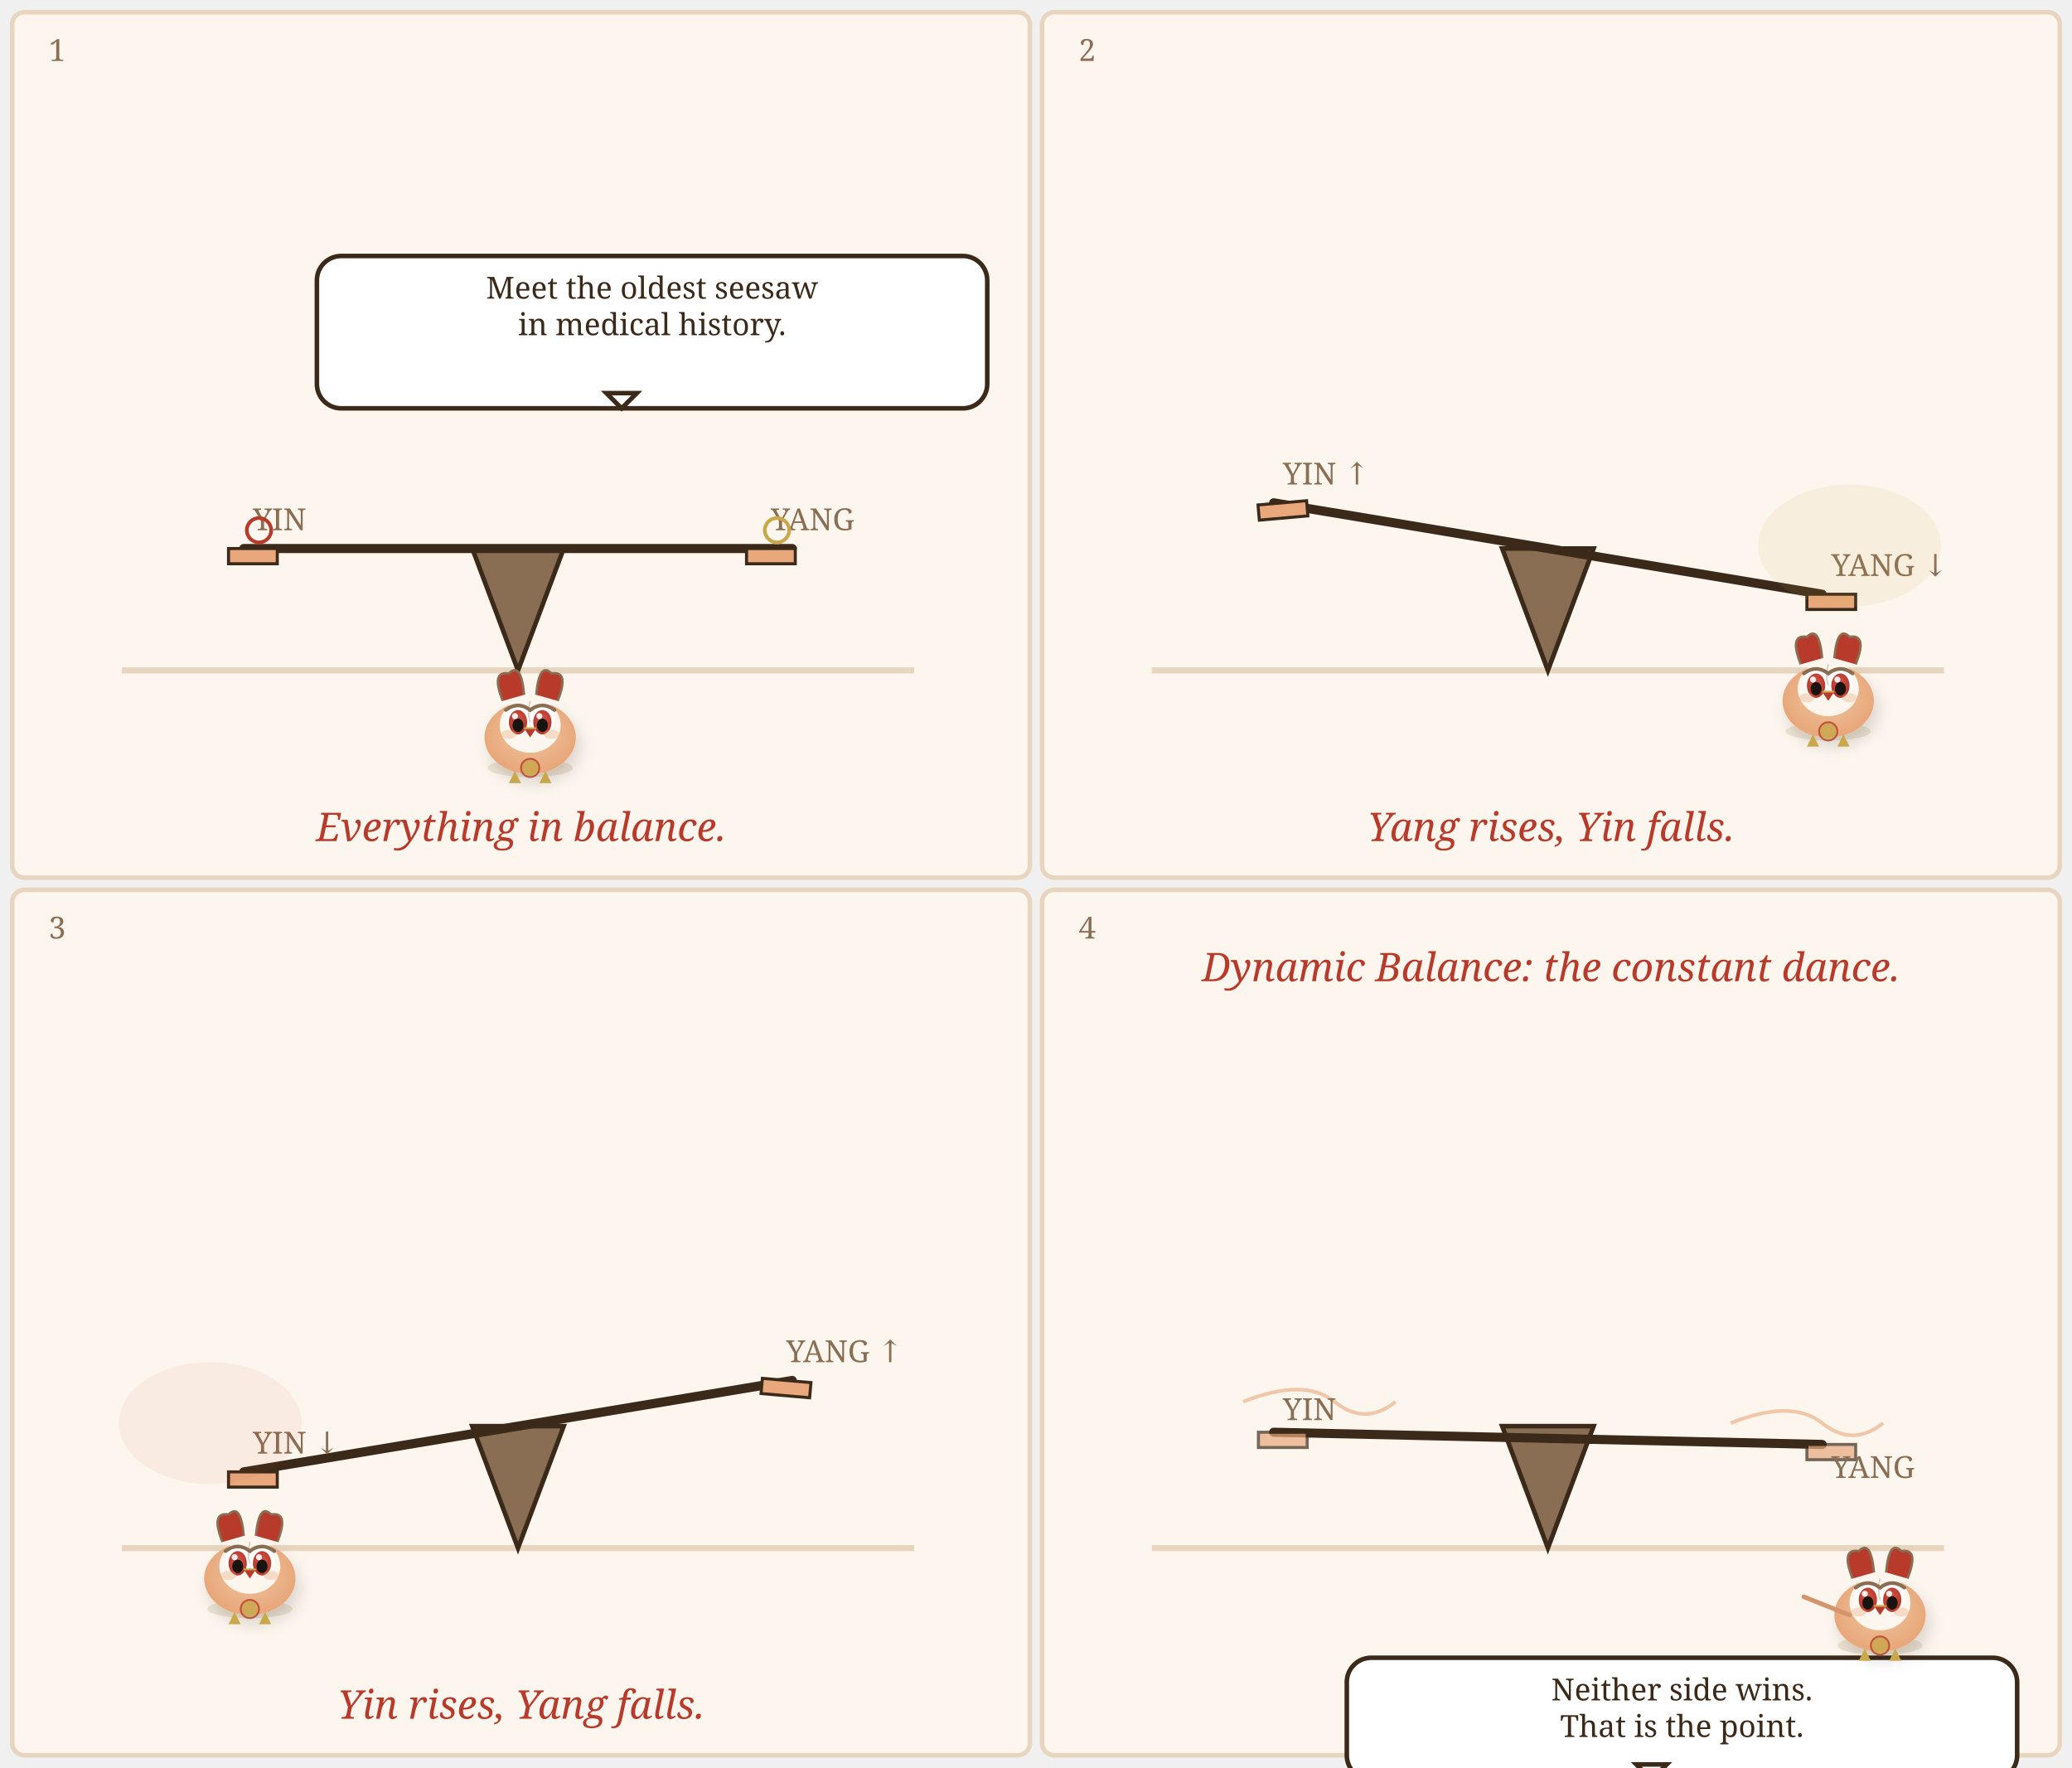
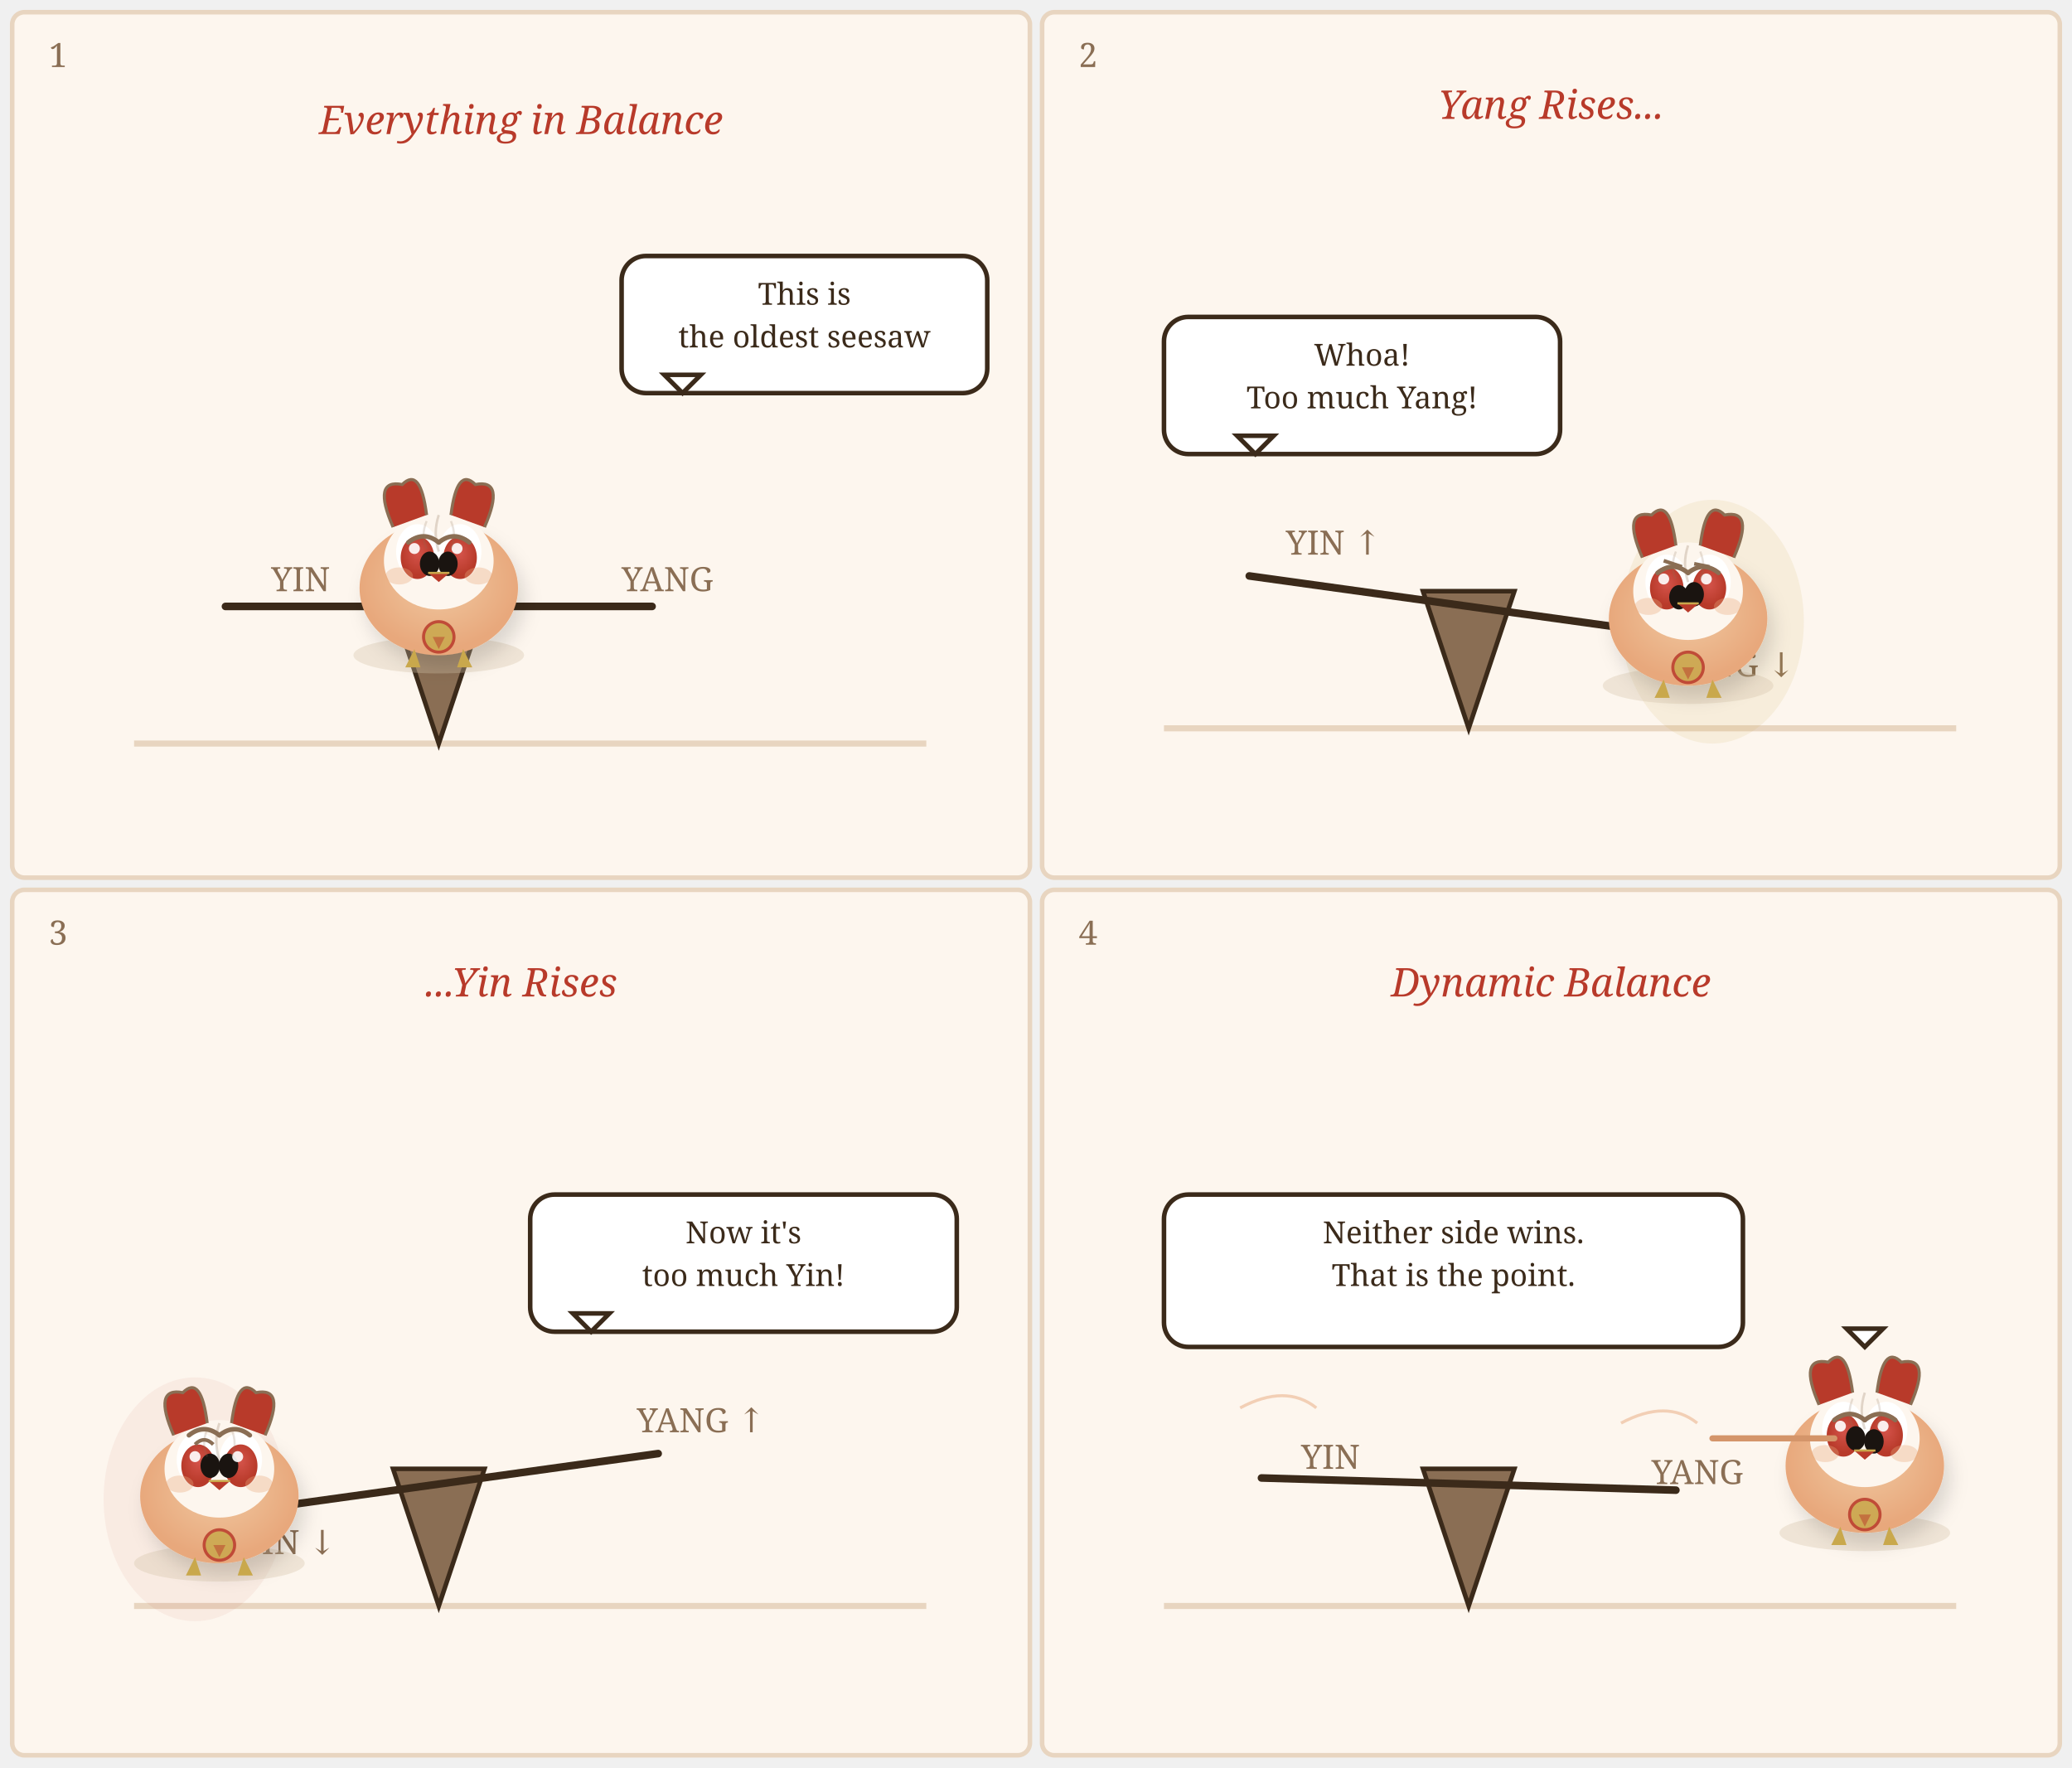
<svg xmlns="http://www.w3.org/2000/svg" viewBox="0 0 680 580" width="680" height="580">
  <defs>
    <radialGradient id="bodyGrad" cx="50%" cy="45%" r="50%">
      <stop offset="0%" stop-color="#f0c8a0" />
      <stop offset="100%" stop-color="#e8a87c" />
    </radialGradient>
    <radialGradient id="eyeGrad" cx="50%" cy="40%" r="50%">
      <stop offset="0%" stop-color="#d4534a" />
      <stop offset="100%" stop-color="#b83a2a" />
    </radialGradient>
    <filter id="shadow" x="-20%" y="-20%" width="140%" height="150%">
-       <feDropShadow dx="1.5" dy="3" stdDeviation="2.5" flood-color="#00000022" />
+       <feDropShadow dx="2" dy="4" stdDeviation="3" flood-color="#00000022" />
    </filter>
  </defs>
  <style>
    .bg2{fill:#fdf6ee;stroke:#e8d5c0;stroke-width:1.5}
-     .lbl{font-family:Georgia,serif;font-size:10px;fill:#8a6e54}
+     .lbl{font-family:Georgia,serif;font-size:11px;fill:#8a6e54}
    .cap{font-family:Georgia,serif;font-size:13px;fill:#b83a2a;text-anchor:middle;font-style:italic}
    .bub{fill:white;stroke:#3b2a1a;stroke-width:1.5}
    .btx{font-family:Georgia,serif;font-size:10px;fill:#3b2a1a}
    .ollie-head{fill:#b83a2a}
    .ollie-foot{fill:#c9a84c}
  </style>
  <rect x="4" y="4" width="334" height="284" class="bg2" rx="4" />
-   <text x="16" y="20" class="lbl">1</text>
-   <line x1="40" y1="220" x2="300" y2="220" stroke="#e8d5c0" stroke-width="2" />
-   <polygon points="170,220 155,180 185,180" fill="#8a6e54" stroke="#3b2a1a" stroke-width="1.5" />
-   <line x1="80" y1="180" x2="260" y2="180" stroke="#3b2a1a" stroke-width="3" stroke-linecap="round" />
-   <rect x="75" y="180" width="16" height="5" fill="#e8a87c" stroke="#3b2a1a" stroke-width="1" />
-   <text x="83" y="174" class="lbl" font-size="7" fill="#b83a2a">YIN</text>
-   <rect x="245" y="180" width="16" height="5" fill="#e8a87c" stroke="#3b2a1a" stroke-width="1" />
-   <text x="253" y="174" class="lbl" font-size="7" fill="#c9a84c">YANG</text>
-   <circle cx="85" cy="174" r="4" fill="none" stroke="#b83a2a" stroke-width="1.2" />
-   <circle cx="255" cy="174" r="4" fill="none" stroke="#c9a84c" stroke-width="1.2" />
-   <rect x="104" y="84" width="220" height="50" rx="8" class="bub" />
-   <polygon points="204,134 199,129 209,129" fill="white" stroke="#3b2a1a" stroke-width="1.5" />
-   <text x="214" y="98" class="btx" text-anchor="middle">Meet the oldest seesaw</text>
-   <text x="214" y="110" class="btx" text-anchor="middle">in medical history.</text>
-   <g transform="translate(174,244)">
-     <ellipse cx="0" cy="8" rx="14" ry="3" fill="#d4c4a8" opacity="0.4" />
-     <ellipse cx="0" cy="-2" rx="15" ry="12" fill="url(#bodyGrad)" filter="url(#shadow)" />
-     <ellipse cx="0" cy="-6" rx="10" ry="9" fill="#fdf6ee" />
-     <path d="M-9,-14 Q-13,-24 -7,-23 Q-3,-27 -2,-16" class="ollie-head" stroke="#8a6e54" stroke-width="0.8" />
-     <path d="M9,-14 Q13,-24 7,-23 Q3,-27 2,-16" class="ollie-head" stroke="#8a6e54" stroke-width="0.8" />
-     <ellipse cx="-4" cy="-8" rx="4" ry="5" fill="white" />
-     <ellipse cx="4" cy="-8" rx="4" ry="5" fill="white" />
-     <ellipse cx="-4" cy="-7" rx="3" ry="4" fill="url(#eyeGrad)" />
-     <ellipse cx="4" cy="-7" rx="3" ry="4" fill="url(#eyeGrad)" />
-     <ellipse cx="-4" cy="-6" rx="1.8" ry="2.2" fill="#1a1410" />
-     <ellipse cx="4" cy="-6" rx="1.8" ry="2.2" fill="#1a1410" />
-     <circle cx="-5" cy="-9" r="1" fill="white" opacity="0.9" />
-     <circle cx="3" cy="-9" r="1" fill="white" opacity="0.9" />
-     <path d="M-8,-11 Q-4,-14 0,-11" fill="none" stroke="#8a6e54" stroke-width="1.2" stroke-linecap="round" />
-     <path d="M0,-11 Q4,-14 8,-11" fill="none" stroke="#8a6e54" stroke-width="1.2" stroke-linecap="round" />
-     <polygon points="0,-2 -2,-5 2,-5" fill="#b83a2a" />
-     <line x1="-2" y1="-5" x2="2" y2="-5" stroke="#c9a84c" stroke-width="0.6" />
-     <ellipse cx="-7" cy="-3" rx="2.5" ry="1.5" fill="#e8a87c" opacity="0.35" />
-     <ellipse cx="7" cy="-3" rx="2.5" ry="1.5" fill="#e8a87c" opacity="0.35" />
-     <path d="M0,-14 Q-1,-10 0,-7" stroke="#8a6e54" stroke-width="0.5" fill="none" opacity="0.3" />
-     <circle cx="0" cy="8" r="3" fill="#c9a84c" opacity="0.8" stroke="#b83a2a" stroke-width="0.6" />
-     <polygon points="-5,9 -7,13 -3,13" class="ollie-foot" />
-     <polygon points="5,9 3,13 7,13" class="ollie-foot" />
+   <text x="16" y="22" class="lbl">1</text>
+   <text x="171" y="44" class="cap" font-size="14">Everything in Balance</text>
+   <line x1="44" y1="244" x2="304" y2="244" stroke="#e8d5c0" stroke-width="2" />
+   <polygon points="144,244 129,199 159,199" fill="#8a6e54" stroke="#3b2a1a" stroke-width="1.5" />
+   <line x1="74" y1="199" x2="214" y2="199" stroke="#3b2a1a" stroke-width="2.5" stroke-linecap="round" />
+   <text x="89" y="194" class="lbl" font-size="9" fill="#b83a2a">YIN</text>
+   <text x="204" y="194" class="lbl" font-size="9" fill="#c9a84c">YANG</text>
+   <g transform="translate(144,189)">
+     <ellipse cx="0" cy="26" rx="28" ry="6" fill="#d4c4a8" opacity="0.35" />
+     <ellipse cx="0" cy="4" rx="26" ry="22" fill="url(#bodyGrad)" filter="url(#shadow)" />
+     <ellipse cx="0" cy="-5" rx="18" ry="16" fill="#fdf6ee" />
+     <path d="M-15,-16 Q-22,-32 -12,-30 Q-6,-36 -4,-20" class="ollie-head" stroke="#8a6e54" stroke-width="1" />
+     <path d="M15,-16 Q22,-32 12,-30 Q6,-36 4,-20" class="ollie-head" stroke="#8a6e54" stroke-width="1" />
+     <ellipse cx="-7" cy="-8" rx="7" ry="9" fill="white" />
+     <ellipse cx="7" cy="-8" rx="7" ry="9" fill="white" />
+     <ellipse cx="-7" cy="-6" rx="5.5" ry="7" fill="url(#eyeGrad)" />
+     <ellipse cx="7" cy="-6" rx="5.5" ry="7" fill="url(#eyeGrad)" />
+     <ellipse cx="-3" cy="-4" rx="3.2" ry="4" fill="#1a1410" />
+     <ellipse cx="3" cy="-4" rx="3.2" ry="4" fill="#1a1410" />
+     <circle cx="-8" cy="-9" r="1.8" fill="white" opacity="0.9" />
+     <circle cx="6" cy="-9" r="1.8" fill="white" opacity="0.9" />
+     <path d="M-10,-11 Q-5,-15 0,-11" fill="none" stroke="#8a6e54" stroke-width="1.5" stroke-linecap="round" />
+     <path d="M0,-11 Q5,-15 10,-11" fill="none" stroke="#8a6e54" stroke-width="1.5" stroke-linecap="round" />
+     <polygon points="0,2 -3.5,-1 3.5,-1" fill="#b83a2a" />
+     <line x1="-3.5" y1="-1" x2="3.5" y2="-1" stroke="#c9a84c" stroke-width="0.7" />
+     <ellipse cx="-13" cy="0" rx="4.5" ry="2.8" fill="#e8a87c" opacity="0.35" />
+     <ellipse cx="13" cy="0" rx="4.5" ry="2.8" fill="#e8a87c" opacity="0.35" />
+     <path d="M0,-20 Q-2,-14 0,-8" stroke="#8a6e54" stroke-width="0.8" fill="none" opacity="0.25" />
+     <path d="M-4,-18 Q-6,-13 -4,-9" stroke="#8a6e54" stroke-width="0.7" fill="none" opacity="0.2" />
+     <path d="M4,-18 Q6,-13 4,-9" stroke="#8a6e54" stroke-width="0.7" fill="none" opacity="0.2" />
+     <circle cx="0" cy="20" r="5" fill="#c9a84c" opacity="0.85" stroke="#b83a2a" stroke-width="1" />
+     <path d="M-2,20 L0,24 L2,20" fill="#b83a2a" opacity="0.5" />
+     <polygon points="-8,24 -11,30 -6,30" class="ollie-foot" />
+     <polygon points="8,24 6,30 11,30" class="ollie-foot" />
  </g>
-   <text x="171" y="276" class="cap">Everything in balance.</text>
+   <rect x="204" y="84" width="120" height="45" rx="8" class="bub" />
+   <polygon points="224,129 218,123 230,123" fill="white" stroke="#3b2a1a" stroke-width="1.5" />
+   <text x="264" y="100" class="btx" text-anchor="middle">This is</text>
+   <text x="264" y="114" class="btx" text-anchor="middle">the oldest seesaw</text>
  <rect x="342" y="4" width="334" height="284" class="bg2" rx="4" />
-   <text x="354" y="20" class="lbl">2</text>
-   <line x1="378" y1="220" x2="638" y2="220" stroke="#e8d5c0" stroke-width="2" />
-   <polygon points="508,220 493,180 523,180" fill="#8a6e54" stroke="#3b2a1a" stroke-width="1.5" />
-   <line x1="418" y1="165" x2="598" y2="195" stroke="#3b2a1a" stroke-width="3" stroke-linecap="round" />
-   <rect x="413" y="165" width="16" height="5" fill="#e8a87c" stroke="#3b2a1a" stroke-width="1" transform="rotate(-5,421,167)" />
-   <text x="421" y="159" class="lbl" font-size="7" fill="#b83a2a">YIN ↑</text>
-   <rect x="593" y="195" width="16" height="5" fill="#e8a87c" stroke="#3b2a1a" stroke-width="1" />
-   <text x="601" y="189" class="lbl" font-size="7" fill="#c9a84c">YANG ↓</text>
-   <ellipse cx="607" cy="179" rx="30" ry="20" fill="#c9a84c" opacity="0.1" />
-   <g transform="translate(600,232)">
-     <ellipse cx="0" cy="8" rx="14" ry="3" fill="#d4c4a8" opacity="0.4" />
-     <ellipse cx="0" cy="-2" rx="15" ry="12" fill="url(#bodyGrad)" filter="url(#shadow)" />
-     <ellipse cx="0" cy="-6" rx="10" ry="9" fill="#fdf6ee" />
-     <path d="M-9,-14 Q-13,-24 -7,-23 Q-3,-27 -2,-16" class="ollie-head" stroke="#8a6e54" stroke-width="0.8" />
-     <path d="M9,-14 Q13,-24 7,-23 Q3,-27 2,-16" class="ollie-head" stroke="#8a6e54" stroke-width="0.8" />
-     <ellipse cx="-4" cy="-8" rx="4" ry="5" fill="white" />
-     <ellipse cx="4" cy="-8" rx="4" ry="5" fill="white" />
-     <ellipse cx="-4" cy="-7" rx="3" ry="4" fill="url(#eyeGrad)" />
-     <ellipse cx="4" cy="-7" rx="3" ry="4" fill="url(#eyeGrad)" />
-     <ellipse cx="-4" cy="-6" rx="1.8" ry="2.2" fill="#1a1410" />
-     <ellipse cx="4" cy="-6" rx="1.8" ry="2.2" fill="#1a1410" />
-     <circle cx="-5" cy="-9" r="1" fill="white" opacity="0.9" />
-     <circle cx="3" cy="-9" r="1" fill="white" opacity="0.9" />
-     <path d="M-8,-11 Q-4,-14 0,-11" fill="none" stroke="#8a6e54" stroke-width="1.2" stroke-linecap="round" />
-     <path d="M0,-11 Q4,-14 8,-11" fill="none" stroke="#8a6e54" stroke-width="1.2" stroke-linecap="round" />
-     <polygon points="0,-2 -2,-5 2,-5" fill="#b83a2a" />
-     <line x1="-2" y1="-5" x2="2" y2="-5" stroke="#c9a84c" stroke-width="0.6" />
-     <ellipse cx="-7" cy="-3" rx="2.5" ry="1.5" fill="#e8a87c" opacity="0.35" />
-     <ellipse cx="7" cy="-3" rx="2.5" ry="1.5" fill="#e8a87c" opacity="0.35" />
-     <path d="M0,-14 Q-1,-10 0,-7" stroke="#8a6e54" stroke-width="0.5" fill="none" opacity="0.3" />
-     <circle cx="0" cy="8" r="3" fill="#c9a84c" opacity="0.8" stroke="#b83a2a" stroke-width="0.6" />
-     <polygon points="-5,9 -7,13 -3,13" class="ollie-foot" />
-     <polygon points="5,9 3,13 7,13" class="ollie-foot" />
+   <text x="354" y="22" class="lbl">2</text>
+   <text x="509" y="39" class="cap" font-size="14">Yang Rises...</text>
+   <line x1="382" y1="239" x2="642" y2="239" stroke="#e8d5c0" stroke-width="2" />
+   <polygon points="482,239 467,194 497,194" fill="#8a6e54" stroke="#3b2a1a" stroke-width="1.5" />
+   <line x1="410" y1="189" x2="554" y2="209" stroke="#3b2a1a" stroke-width="2.5" stroke-linecap="round" />
+   <text x="422" y="182" class="lbl" font-size="9" fill="#b83a2a">YIN ↑</text>
+   <text x="547" y="222" class="lbl" font-size="9" fill="#c9a84c">YANG ↓</text>
+   <ellipse cx="562" cy="204" rx="30" ry="40" fill="#c9a84c" opacity="0.12" />
+   <g transform="translate(554,199)">
+     <ellipse cx="0" cy="26" rx="28" ry="6" fill="#d4c4a8" opacity="0.35" />
+     <ellipse cx="0" cy="4" rx="26" ry="22" fill="url(#bodyGrad)" filter="url(#shadow)" />
+     <ellipse cx="0" cy="-5" rx="18" ry="16" fill="#fdf6ee" />
+     <path d="M-15,-16 Q-22,-32 -12,-30 Q-6,-36 -4,-20" class="ollie-head" stroke="#8a6e54" stroke-width="1" />
+     <path d="M15,-16 Q22,-32 12,-30 Q6,-36 4,-20" class="ollie-head" stroke="#8a6e54" stroke-width="1" />
+     <ellipse cx="-7" cy="-8" rx="7" ry="9" fill="white" />
+     <ellipse cx="7" cy="-8" rx="7" ry="9" fill="white" />
+     <ellipse cx="-7" cy="-6" rx="5.5" ry="7" fill="url(#eyeGrad)" />
+     <ellipse cx="7" cy="-6" rx="5.5" ry="7" fill="url(#eyeGrad)" />
+     <ellipse cx="-3" cy="-3" rx="3.2" ry="4" fill="#1a1410" />
+     <ellipse cx="2" cy="-4" rx="3.2" ry="4" fill="#1a1410" />
+     <circle cx="-8" cy="-9" r="1.8" fill="white" opacity="0.9" />
+     <circle cx="6" cy="-9" r="1.8" fill="white" opacity="0.9" />
+     <path d="M-10,-11 Q-5,-15 0,-11" fill="none" stroke="#8a6e54" stroke-width="1.5" stroke-linecap="round" />
+     <path d="M0,-11 Q5,-15 10,-11" fill="none" stroke="#8a6e54" stroke-width="1.5" stroke-linecap="round" />
+     <path d="M-8,-15 L-2,-13" fill="none" stroke="#8a6e54" stroke-width="1.2" />
+     <path d="M2,-14 L7,-13" fill="none" stroke="#8a6e54" stroke-width="1.2" />
+     <polygon points="0,2 -3.5,-1 3.5,-1" fill="#b83a2a" />
+     <line x1="-3.5" y1="-1" x2="3.5" y2="-1" stroke="#c9a84c" stroke-width="0.7" />
+     <ellipse cx="-13" cy="0" rx="4.5" ry="2.8" fill="#e8a87c" opacity="0.35" />
+     <ellipse cx="13" cy="0" rx="4.5" ry="2.8" fill="#e8a87c" opacity="0.35" />
+     <path d="M0,-20 Q-2,-14 0,-8" stroke="#8a6e54" stroke-width="0.8" fill="none" opacity="0.25" />
+     <path d="M-4,-18 Q-6,-13 -4,-9" stroke="#8a6e54" stroke-width="0.7" fill="none" opacity="0.2" />
+     <path d="M4,-18 Q6,-13 4,-9" stroke="#8a6e54" stroke-width="0.7" fill="none" opacity="0.2" />
+     <circle cx="0" cy="20" r="5" fill="#c9a84c" opacity="0.85" stroke="#b83a2a" stroke-width="1" />
+     <path d="M-2,20 L0,24 L2,20" fill="#b83a2a" opacity="0.5" />
+     <polygon points="-8,24 -11,30 -6,30" class="ollie-foot" />
+     <polygon points="8,24 6,30 11,30" class="ollie-foot" />
  </g>
-   <text x="509" y="276" class="cap">Yang rises, Yin falls.</text>
+   <rect x="382" y="104" width="130" height="45" rx="8" class="bub" />
+   <polygon points="412,149 406,143 418,143" fill="white" stroke="#3b2a1a" stroke-width="1.5" />
+   <text x="447" y="120" class="btx" text-anchor="middle">Whoa!</text>
+   <text x="447" y="134" class="btx" text-anchor="middle">Too much Yang!</text>
  <rect x="4" y="292" width="334" height="284" class="bg2" rx="4" />
-   <text x="16" y="308" class="lbl">3</text>
-   <line x1="40" y1="508" x2="300" y2="508" stroke="#e8d5c0" stroke-width="2" />
-   <polygon points="170,508 155,468 185,468" fill="#8a6e54" stroke="#3b2a1a" stroke-width="1.5" />
-   <line x1="80" y1="483" x2="260" y2="453" stroke="#3b2a1a" stroke-width="3" stroke-linecap="round" />
-   <rect x="75" y="483" width="16" height="5" fill="#e8a87c" stroke="#3b2a1a" stroke-width="1" />
-   <text x="83" y="477" class="lbl" font-size="7" fill="#b83a2a">YIN ↓</text>
-   <rect x="250" y="453" width="16" height="5" fill="#e8a87c" stroke="#3b2a1a" stroke-width="1" transform="rotate(5,258,455)" />
-   <text x="258" y="447" class="lbl" font-size="7" fill="#c9a84c">YANG ↑</text>
-   <ellipse cx="69" cy="467" rx="30" ry="20" fill="#b83a2a" opacity="0.06" />
-   <g transform="translate(82,520)">
-     <ellipse cx="0" cy="8" rx="14" ry="3" fill="#d4c4a8" opacity="0.4" />
-     <ellipse cx="0" cy="-2" rx="15" ry="12" fill="url(#bodyGrad)" filter="url(#shadow)" />
-     <ellipse cx="0" cy="-6" rx="10" ry="9" fill="#fdf6ee" />
-     <path d="M-9,-14 Q-13,-24 -7,-23 Q-3,-27 -2,-16" class="ollie-head" stroke="#8a6e54" stroke-width="0.8" />
-     <path d="M9,-14 Q13,-24 7,-23 Q3,-27 2,-16" class="ollie-head" stroke="#8a6e54" stroke-width="0.8" />
-     <ellipse cx="-4" cy="-8" rx="4" ry="5" fill="white" />
-     <ellipse cx="4" cy="-8" rx="4" ry="5" fill="white" />
-     <ellipse cx="-4" cy="-7" rx="3" ry="4" fill="url(#eyeGrad)" />
-     <ellipse cx="4" cy="-7" rx="3" ry="4" fill="url(#eyeGrad)" />
-     <ellipse cx="-4" cy="-6" rx="1.8" ry="2.2" fill="#1a1410" />
-     <ellipse cx="4" cy="-6" rx="1.8" ry="2.2" fill="#1a1410" />
-     <circle cx="-5" cy="-9" r="1" fill="white" opacity="0.9" />
-     <circle cx="3" cy="-9" r="1" fill="white" opacity="0.9" />
-     <path d="M-8,-11 Q-4,-14 0,-11" fill="none" stroke="#8a6e54" stroke-width="1.2" stroke-linecap="round" />
-     <path d="M0,-11 Q4,-14 8,-11" fill="none" stroke="#8a6e54" stroke-width="1.2" stroke-linecap="round" />
-     <polygon points="0,-2 -2,-5 2,-5" fill="#b83a2a" />
-     <line x1="-2" y1="-5" x2="2" y2="-5" stroke="#c9a84c" stroke-width="0.6" />
-     <ellipse cx="-7" cy="-3" rx="2.5" ry="1.5" fill="#e8a87c" opacity="0.35" />
-     <ellipse cx="7" cy="-3" rx="2.5" ry="1.5" fill="#e8a87c" opacity="0.35" />
-     <path d="M0,-14 Q-1,-10 0,-7" stroke="#8a6e54" stroke-width="0.5" fill="none" opacity="0.3" />
-     <circle cx="0" cy="8" r="3" fill="#c9a84c" opacity="0.8" stroke="#b83a2a" stroke-width="0.6" />
-     <polygon points="-5,9 -7,13 -3,13" class="ollie-foot" />
-     <polygon points="5,9 3,13 7,13" class="ollie-foot" />
+   <text x="16" y="310" class="lbl">3</text>
+   <text x="171" y="327" class="cap" font-size="14">...Yin Rises</text>
+   <line x1="44" y1="527" x2="304" y2="527" stroke="#e8d5c0" stroke-width="2" />
+   <polygon points="144,527 129,482 159,482" fill="#8a6e54" stroke="#3b2a1a" stroke-width="1.5" />
+   <line x1="72" y1="497" x2="216" y2="477" stroke="#3b2a1a" stroke-width="2.5" stroke-linecap="round" />
+   <text x="79" y="510" class="lbl" font-size="9" fill="#b83a2a">YIN ↓</text>
+   <text x="209" y="470" class="lbl" font-size="9" fill="#c9a84c">YANG ↑</text>
+   <ellipse cx="64" cy="492" rx="30" ry="40" fill="#b83a2a" opacity="0.06" />
+   <g transform="translate(72,487)">
+     <ellipse cx="0" cy="26" rx="28" ry="6" fill="#d4c4a8" opacity="0.35" />
+     <ellipse cx="0" cy="4" rx="26" ry="22" fill="url(#bodyGrad)" filter="url(#shadow)" />
+     <ellipse cx="0" cy="-5" rx="18" ry="16" fill="#fdf6ee" />
+     <path d="M-15,-16 Q-22,-32 -12,-30 Q-6,-36 -4,-20" class="ollie-head" stroke="#8a6e54" stroke-width="1" />
+     <path d="M15,-16 Q22,-32 12,-30 Q6,-36 4,-20" class="ollie-head" stroke="#8a6e54" stroke-width="1" />
+     <ellipse cx="-7" cy="-8" rx="7" ry="9" fill="white" />
+     <ellipse cx="7" cy="-8" rx="7" ry="9" fill="white" />
+     <ellipse cx="-7" cy="-6" rx="5.5" ry="7" fill="url(#eyeGrad)" />
+     <ellipse cx="7" cy="-6" rx="5.5" ry="7" fill="url(#eyeGrad)" />
+     <ellipse cx="-3" cy="-6" rx="3.2" ry="4" fill="#1a1410" />
+     <ellipse cx="3" cy="-6" rx="3.2" ry="4" fill="#1a1410" />
+     <circle cx="-8" cy="-9" r="1.8" fill="white" opacity="0.9" />
+     <circle cx="6" cy="-9" r="1.8" fill="white" opacity="0.9" />
+     <path d="M-10,-16 Q-5,-20 0,-16" fill="none" stroke="#8a6e54" stroke-width="1.5" stroke-linecap="round" />
+     <path d="M0,-16 Q5,-20 10,-16" fill="none" stroke="#8a6e54" stroke-width="1.5" stroke-linecap="round" />
+     <path d="M-8,-13 Q-5,-16 -2,-13" fill="none" stroke="#8a6e54" stroke-width="1.2" />
+     <polygon points="0,2 -3.5,-1 3.5,-1" fill="#b83a2a" />
+     <line x1="-3.5" y1="-1" x2="3.5" y2="-1" stroke="#c9a84c" stroke-width="0.7" />
+     <ellipse cx="-13" cy="0" rx="4.5" ry="2.8" fill="#e8a87c" opacity="0.35" />
+     <ellipse cx="13" cy="0" rx="4.5" ry="2.8" fill="#e8a87c" opacity="0.35" />
+     <path d="M0,-20 Q-2,-14 0,-8" stroke="#8a6e54" stroke-width="0.8" fill="none" opacity="0.25" />
+     <path d="M-4,-18 Q-6,-13 -4,-9" stroke="#8a6e54" stroke-width="0.7" fill="none" opacity="0.2" />
+     <path d="M4,-18 Q6,-13 4,-9" stroke="#8a6e54" stroke-width="0.7" fill="none" opacity="0.2" />
+     <circle cx="0" cy="20" r="5" fill="#c9a84c" opacity="0.85" stroke="#b83a2a" stroke-width="1" />
+     <path d="M-2,20 L0,24 L2,20" fill="#b83a2a" opacity="0.5" />
+     <polygon points="-8,24 -11,30 -6,30" class="ollie-foot" />
+     <polygon points="8,24 6,30 11,30" class="ollie-foot" />
  </g>
-   <text x="171" y="564" class="cap">Yin rises, Yang falls.</text>
+   <rect x="174" y="392" width="140" height="45" rx="8" class="bub" />
+   <polygon points="194,437 188,431 200,431" fill="white" stroke="#3b2a1a" stroke-width="1.5" />
+   <text x="244" y="408" class="btx" text-anchor="middle">Now it's</text>
+   <text x="244" y="422" class="btx" text-anchor="middle">too much Yin!</text>
  <rect x="342" y="292" width="334" height="284" class="bg2" rx="4" />
-   <text x="354" y="308" class="lbl">4</text>
-   <line x1="378" y1="508" x2="638" y2="508" stroke="#e8d5c0" stroke-width="2" />
-   <polygon points="508,508 493,468 523,468" fill="#8a6e54" stroke="#3b2a1a" stroke-width="1.5" />
-   <line x1="418" y1="470" x2="598" y2="474" stroke="#3b2a1a" stroke-width="3" stroke-linecap="round" />
-   <path d="M408,460 Q428,452 438,460 Q448,468 458,460" fill="none" stroke="#e8a87c" stroke-width="1.2" opacity="0.6" />
-   <path d="M568,467 Q588,459 598,467 Q608,475 618,467" fill="none" stroke="#e8a87c" stroke-width="1.2" opacity="0.6" />
-   <rect x="413" y="470" width="16" height="5" fill="#e8a87c" stroke="#3b2a1a" stroke-width="1" opacity="0.7" />
-   <text x="421" y="466" class="lbl" font-size="7" fill="#8a6e54">YIN</text>
-   <rect x="593" y="474" width="16" height="5" fill="#e8a87c" stroke="#3b2a1a" stroke-width="1" opacity="0.7" />
-   <text x="601" y="485" class="lbl" font-size="7" fill="#8a6e54">YANG</text>
-   <rect x="442" y="544" width="220" height="40" rx="8" class="bub" />
-   <polygon points="542,584 537,579 547,579" fill="white" stroke="#3b2a1a" stroke-width="1.5" />
-   <text x="552" y="558" class="btx" text-anchor="middle">Neither side wins.</text>
-   <text x="552" y="570" class="btx" text-anchor="middle">That is the point.</text>
-   <g transform="translate(617,532)">
-     <ellipse cx="0" cy="8" rx="14" ry="3" fill="#d4c4a8" opacity="0.4" />
-     <ellipse cx="0" cy="-2" rx="15" ry="12" fill="url(#bodyGrad)" filter="url(#shadow)" />
-     <ellipse cx="0" cy="-6" rx="10" ry="9" fill="#fdf6ee" />
-     <path d="M-9,-14 Q-13,-24 -7,-23 Q-3,-27 -2,-16" class="ollie-head" stroke="#8a6e54" stroke-width="0.8" />
-     <path d="M9,-14 Q13,-24 7,-23 Q3,-27 2,-16" class="ollie-head" stroke="#8a6e54" stroke-width="0.8" />
-     <ellipse cx="-4" cy="-8" rx="4" ry="5" fill="white" />
-     <ellipse cx="4" cy="-8" rx="4" ry="5" fill="white" />
-     <ellipse cx="-4" cy="-7" rx="3" ry="4" fill="url(#eyeGrad)" />
-     <ellipse cx="4" cy="-7" rx="3" ry="4" fill="url(#eyeGrad)" />
-     <ellipse cx="-4" cy="-6" rx="1.8" ry="2.2" fill="#1a1410" />
-     <ellipse cx="4" cy="-6" rx="1.8" ry="2.2" fill="#1a1410" />
-     <circle cx="-5" cy="-9" r="1" fill="white" opacity="0.9" />
-     <circle cx="3" cy="-9" r="1" fill="white" opacity="0.9" />
-     <path d="M-8,-11 Q-4,-14 0,-11" fill="none" stroke="#8a6e54" stroke-width="1.2" stroke-linecap="round" />
-     <path d="M0,-11 Q4,-14 8,-11" fill="none" stroke="#8a6e54" stroke-width="1.2" stroke-linecap="round" />
-     <polygon points="0,-2 -2,-5 2,-5" fill="#b83a2a" />
-     <line x1="-2" y1="-5" x2="2" y2="-5" stroke="#c9a84c" stroke-width="0.6" />
-     <ellipse cx="-7" cy="-3" rx="2.5" ry="1.5" fill="#e8a87c" opacity="0.35" />
-     <ellipse cx="7" cy="-3" rx="2.5" ry="1.5" fill="#e8a87c" opacity="0.35" />
-     <path d="M0,-14 Q-1,-10 0,-7" stroke="#8a6e54" stroke-width="0.5" fill="none" opacity="0.3" />
-     <circle cx="0" cy="8" r="3" fill="#c9a84c" opacity="0.8" stroke="#b83a2a" stroke-width="0.6" />
-     <polygon points="-5,9 -7,13 -3,13" class="ollie-foot" />
-     <polygon points="5,9 3,13 7,13" class="ollie-foot" />
+   <text x="354" y="310" class="lbl">4</text>
+   <text x="509" y="327" class="cap" font-size="14">Dynamic Balance</text>
+   <line x1="382" y1="527" x2="642" y2="527" stroke="#e8d5c0" stroke-width="2" />
+   <polygon points="482,527 467,482 497,482" fill="#8a6e54" stroke="#3b2a1a" stroke-width="1.5" />
+   <line x1="414" y1="485" x2="550" y2="489" stroke="#3b2a1a" stroke-width="2.5" stroke-linecap="round" />
+   <path d="M407,462 Q422,454 432,462" fill="none" stroke="#e8a87c" stroke-width="1" opacity="0.5" />
+   <path d="M532,467 Q547,459 557,467" fill="none" stroke="#e8a87c" stroke-width="1" opacity="0.5" />
+   <text x="427" y="482" class="lbl" font-size="8" fill="#8a6e54">YIN</text>
+   <text x="542" y="487" class="lbl" font-size="8" fill="#8a6e54">YANG</text>
+   <g transform="translate(612,477)">
+     <ellipse cx="0" cy="26" rx="28" ry="6" fill="#d4c4a8" opacity="0.35" />
+     <ellipse cx="0" cy="4" rx="26" ry="22" fill="url(#bodyGrad)" filter="url(#shadow)" />
+     <ellipse cx="0" cy="-5" rx="18" ry="16" fill="#fdf6ee" />
+     <path d="M-15,-16 Q-22,-32 -12,-30 Q-6,-36 -4,-20" class="ollie-head" stroke="#8a6e54" stroke-width="1" />
+     <path d="M15,-16 Q22,-32 12,-30 Q6,-36 4,-20" class="ollie-head" stroke="#8a6e54" stroke-width="1" />
+     <ellipse cx="-7" cy="-8" rx="7" ry="9" fill="white" />
+     <ellipse cx="7" cy="-8" rx="7" ry="9" fill="white" />
+     <ellipse cx="-7" cy="-6" rx="5.5" ry="7" fill="url(#eyeGrad)" />
+     <ellipse cx="7" cy="-6" rx="5.5" ry="7" fill="url(#eyeGrad)" />
+     <ellipse cx="-3" cy="-5" rx="3.2" ry="4" fill="#1a1410" />
+     <ellipse cx="3" cy="-4" rx="3.2" ry="4" fill="#1a1410" />
+     <circle cx="-8" cy="-9" r="1.8" fill="white" opacity="0.9" />
+     <circle cx="6" cy="-9" r="1.8" fill="white" opacity="0.9" />
+     <path d="M-10,-11 Q-5,-15 0,-11" fill="none" stroke="#8a6e54" stroke-width="1.5" stroke-linecap="round" />
+     <path d="M0,-11 Q5,-15 10,-11" fill="none" stroke="#8a6e54" stroke-width="1.5" stroke-linecap="round" />
+     <polygon points="0,2 -3.5,-1 3.5,-1" fill="#b83a2a" />
+     <line x1="-3.5" y1="-1" x2="3.5" y2="-1" stroke="#c9a84c" stroke-width="0.7" />
+     <ellipse cx="-13" cy="0" rx="4.5" ry="2.8" fill="#e8a87c" opacity="0.35" />
+     <ellipse cx="13" cy="0" rx="4.5" ry="2.8" fill="#e8a87c" opacity="0.35" />
+     <path d="M0,-20 Q-2,-14 0,-8" stroke="#8a6e54" stroke-width="0.8" fill="none" opacity="0.25" />
+     <path d="M-4,-18 Q-6,-13 -4,-9" stroke="#8a6e54" stroke-width="0.7" fill="none" opacity="0.2" />
+     <path d="M4,-18 Q6,-13 4,-9" stroke="#8a6e54" stroke-width="0.7" fill="none" opacity="0.2" />
+     <circle cx="0" cy="20" r="5" fill="#c9a84c" opacity="0.85" stroke="#b83a2a" stroke-width="1" />
+     <path d="M-2,20 L0,24 L2,20" fill="#b83a2a" opacity="0.5" />
+     <polygon points="-8,24 -11,30 -6,30" class="ollie-foot" />
+     <polygon points="8,24 6,30 11,30" class="ollie-foot" />
  </g>
-   <line x1="607" y1="530" x2="592" y2="524" stroke="#d4956a" stroke-width="1.5" stroke-linecap="round" />
-   <text x="509" y="322" class="cap" font-size="12">Dynamic Balance: the constant dance.</text>
+   <line x1="602" y1="472" x2="562" y2="472" stroke="#d4956a" stroke-width="2" stroke-linecap="round" />
+   <rect x="382" y="392" width="190" height="50" rx="8" class="bub" />
+   <polygon points="612,442 606,436 618,436" fill="white" stroke="#3b2a1a" stroke-width="1.5" />
+   <text x="477" y="408" class="btx" text-anchor="middle">Neither side wins.</text>
+   <text x="477" y="422" class="btx" text-anchor="middle">That is the point.</text>
</svg>
